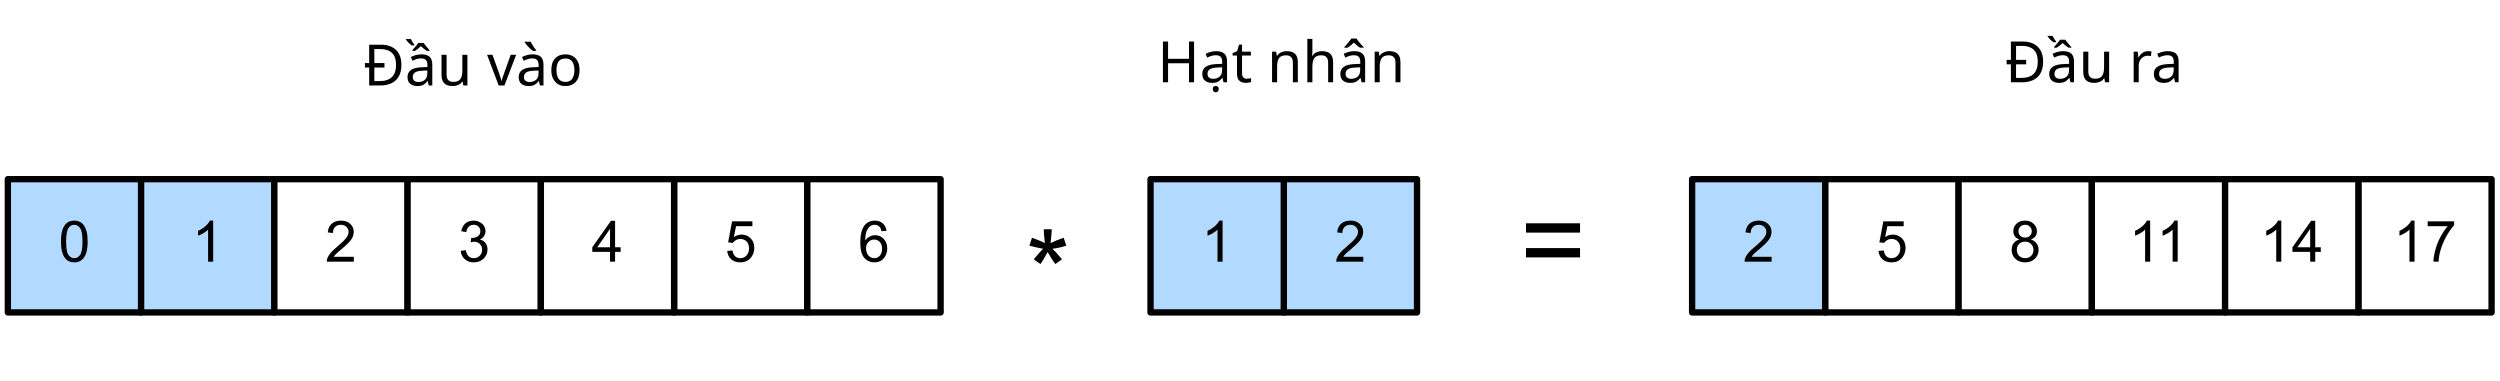
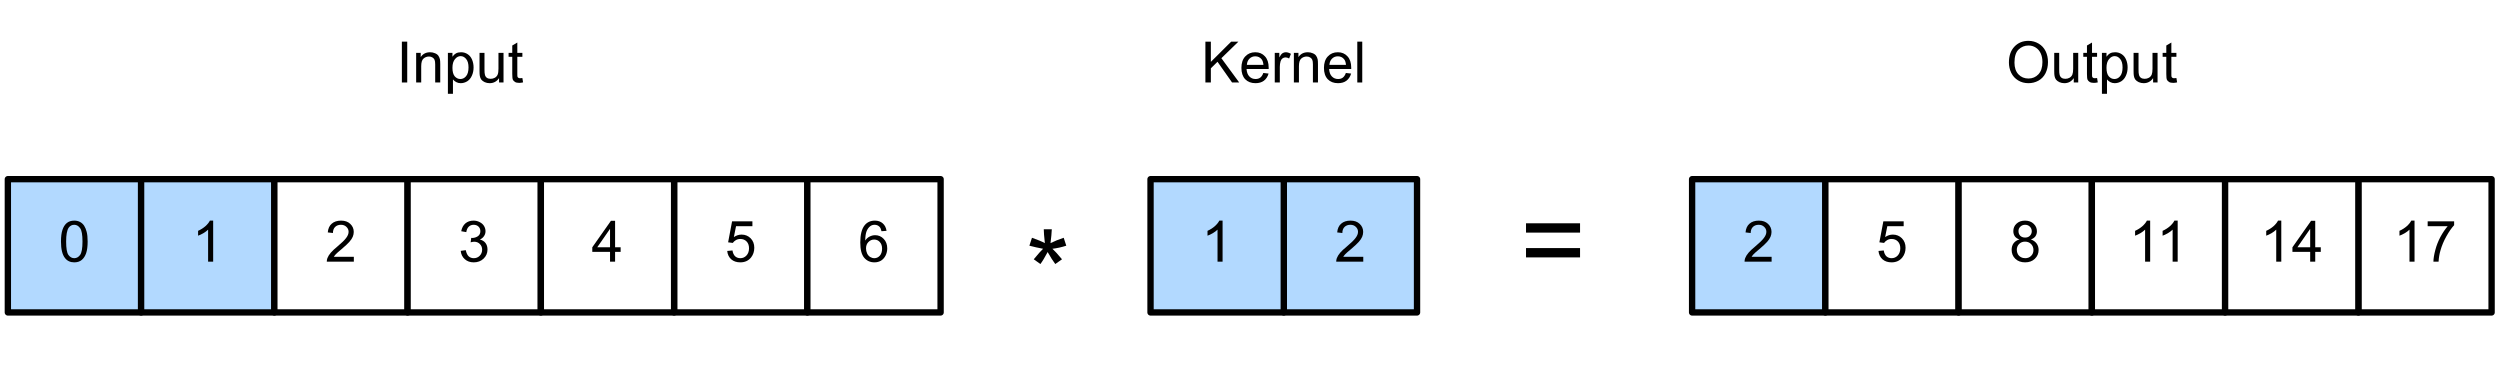
- <svg xmlns="http://www.w3.org/2000/svg" xmlns:xlink="http://www.w3.org/1999/xlink" width="394pt" height="60pt" viewBox="0 0 394 60" version="1.1" id="svg234">
-   <defs id="defs81">
-     <g id="g79">
+ <svg xmlns="http://www.w3.org/2000/svg" xmlns:xlink="http://www.w3.org/1999/xlink" width="394pt" height="60pt" viewBox="0 0 394 60" version="1.1">
+   <defs>
+     <g>
      <symbol overflow="visible" id="glyph0-0">
-         <path style="stroke:none;" d="M 2.25 0 L 2.25 -11.25 L 11.25 -11.25 L 11.25 0 Z M 2.531 -0.281 L 10.969 -0.281 L 10.969 -10.969 L 2.531 -10.969 Z M 2.531 -0.281 " id="path10" />
+         <path style="stroke:none;" d="M 2.25 0 L 2.25 -11.25 L 11.25 -11.25 L 11.25 0 Z M 2.531 -0.281 L 10.969 -0.281 L 10.969 -10.969 L 2.531 -10.969 Z M 2.531 -0.281 " />
      </symbol>
      <symbol overflow="visible" id="glyph0-1">
-         <path style="stroke:none;" d="M 0.562 -10.516 L 0.969 -11.766 C 1.895 -11.441 2.57 -11.16 3 -10.922 C 2.883 -11.973 2.828 -12.703 2.828 -13.109 L 4.094 -13.109 C 4.07 -12.523 4.004 -11.797 3.891 -10.922 C 4.492 -11.223 5.188 -11.504 5.969 -11.766 L 6.375 -10.516 C 5.625 -10.273 4.895 -10.113 4.188 -10.031 C 4.539 -9.719 5.047 -9.164 5.703 -8.375 L 4.641 -7.625 C 4.297 -8.082 3.895 -8.711 3.438 -9.516 C 3 -8.68 2.617 -8.051 2.297 -7.625 L 1.25 -8.375 C 1.938 -9.207 2.426 -9.758 2.719 -10.031 C 1.957 -10.176 1.238 -10.336 0.562 -10.516 Z M 0.562 -10.516 " id="path13" />
+         <path style="stroke:none;" d="M 0.562 -10.516 L 0.969 -11.766 C 1.895 -11.441 2.57 -11.16 3 -10.922 C 2.883 -11.973 2.828 -12.703 2.828 -13.109 L 4.094 -13.109 C 4.07 -12.523 4.004 -11.797 3.891 -10.922 C 4.492 -11.223 5.188 -11.504 5.969 -11.766 L 6.375 -10.516 C 5.625 -10.273 4.895 -10.113 4.188 -10.031 C 4.539 -9.719 5.047 -9.164 5.703 -8.375 L 4.641 -7.625 C 4.297 -8.082 3.895 -8.711 3.438 -9.516 C 3 -8.68 2.617 -8.051 2.297 -7.625 L 1.25 -8.375 C 1.938 -9.207 2.426 -9.758 2.719 -10.031 C 1.957 -10.176 1.238 -10.336 0.562 -10.516 Z M 0.562 -10.516 " />
      </symbol>
      <symbol overflow="visible" id="glyph0-2">
-         <path style="stroke:none;" d="M 9.516 -7.578 L 1 -7.578 L 1 -9.047 L 9.516 -9.047 Z M 9.516 -3.672 L 1 -3.672 L 1 -5.141 L 9.516 -5.141 Z M 9.516 -3.672 " id="path16" />
+         <path style="stroke:none;" d="M 9.516 -7.578 L 1 -7.578 L 1 -9.047 L 9.516 -9.047 Z M 9.516 -3.672 L 1 -3.672 L 1 -5.141 L 9.516 -5.141 Z M 9.516 -3.672 " />
      </symbol>
      <symbol overflow="visible" id="glyph1-0">
-         <path style="stroke:none;" d="M 1.125 0 L 1.125 -5.625 L 5.625 -5.625 L 5.625 0 Z M 1.266 -0.141 L 5.484 -0.141 L 5.484 -5.484 L 1.266 -5.484 Z M 1.266 -0.141 " id="path19" />
+         <path style="stroke:none;" d="M 1.125 0 L 1.125 -5.625 L 5.625 -5.625 L 5.625 0 Z M 1.266 -0.141 L 5.484 -0.141 L 5.484 -5.484 L 1.266 -5.484 Z M 1.266 -0.141 " />
      </symbol>
      <symbol overflow="visible" id="glyph1-1">
-         <path style="stroke:none;" d="M 0.375 -3.172 C 0.375 -3.93 0.453 -4.547 0.609 -5.016 C 0.766 -5.484 0.992 -5.844 1.297 -6.094 C 1.609 -6.344 2 -6.469 2.469 -6.469 C 2.82 -6.469 3.129 -6.395 3.391 -6.25 C 3.648 -6.113 3.863 -5.914 4.031 -5.656 C 4.195 -5.395 4.328 -5.078 4.422 -4.703 C 4.523 -4.328 4.578 -3.816 4.578 -3.172 C 4.578 -2.422 4.5 -1.812 4.344 -1.344 C 4.188 -0.883 3.953 -0.523 3.641 -0.266 C 3.336 -0.016 2.945 0.109 2.469 0.109 C 1.852 0.109 1.367 -0.113 1.016 -0.562 C 0.586 -1.094 0.375 -1.961 0.375 -3.172 Z M 1.188 -3.172 C 1.188 -2.117 1.305 -1.414 1.547 -1.062 C 1.797 -0.719 2.102 -0.547 2.469 -0.547 C 2.832 -0.547 3.141 -0.719 3.391 -1.062 C 3.641 -1.414 3.766 -2.117 3.766 -3.172 C 3.766 -4.234 3.641 -4.938 3.391 -5.281 C 3.141 -5.633 2.832 -5.812 2.469 -5.812 C 2.102 -5.812 1.812 -5.66 1.594 -5.359 C 1.32 -4.961 1.188 -4.234 1.188 -3.172 Z M 1.188 -3.172 " id="path22" />
+         <path style="stroke:none;" d="M 0.375 -3.172 C 0.375 -3.93 0.453 -4.547 0.609 -5.016 C 0.766 -5.484 0.992 -5.844 1.297 -6.094 C 1.609 -6.344 2 -6.469 2.469 -6.469 C 2.82 -6.469 3.129 -6.395 3.391 -6.25 C 3.648 -6.113 3.863 -5.914 4.031 -5.656 C 4.195 -5.395 4.328 -5.078 4.422 -4.703 C 4.523 -4.328 4.578 -3.816 4.578 -3.172 C 4.578 -2.422 4.5 -1.812 4.344 -1.344 C 4.188 -0.883 3.953 -0.523 3.641 -0.266 C 3.336 -0.016 2.945 0.109 2.469 0.109 C 1.852 0.109 1.367 -0.113 1.016 -0.562 C 0.586 -1.094 0.375 -1.961 0.375 -3.172 Z M 1.188 -3.172 C 1.188 -2.117 1.305 -1.414 1.547 -1.062 C 1.797 -0.719 2.102 -0.547 2.469 -0.547 C 2.832 -0.547 3.141 -0.719 3.391 -1.062 C 3.641 -1.414 3.766 -2.117 3.766 -3.172 C 3.766 -4.234 3.641 -4.938 3.391 -5.281 C 3.141 -5.633 2.832 -5.812 2.469 -5.812 C 2.102 -5.812 1.812 -5.66 1.594 -5.359 C 1.32 -4.961 1.188 -4.234 1.188 -3.172 Z M 1.188 -3.172 " />
      </symbol>
      <symbol overflow="visible" id="glyph1-2">
-         <path style="stroke:none;" d="M 3.359 0 L 2.562 0 L 2.562 -5.047 C 2.375 -4.859 2.125 -4.672 1.812 -4.484 C 1.5 -4.305 1.223 -4.176 0.984 -4.094 L 0.984 -4.859 C 1.422 -5.055 1.805 -5.301 2.141 -5.594 C 2.473 -5.895 2.707 -6.188 2.844 -6.469 L 3.359 -6.469 Z M 3.359 0 " id="path25" />
+         <path style="stroke:none;" d="M 3.359 0 L 2.562 0 L 2.562 -5.047 C 2.375 -4.859 2.125 -4.672 1.812 -4.484 C 1.5 -4.305 1.223 -4.176 0.984 -4.094 L 0.984 -4.859 C 1.422 -5.055 1.805 -5.301 2.141 -5.594 C 2.473 -5.895 2.707 -6.188 2.844 -6.469 L 3.359 -6.469 Z M 3.359 0 " />
      </symbol>
      <symbol overflow="visible" id="glyph1-3">
-         <path style="stroke:none;" d="M 4.531 -0.766 L 4.531 0 L 0.266 0 C 0.266 -0.188 0.297 -0.367 0.359 -0.547 C 0.473 -0.836 0.648 -1.125 0.891 -1.406 C 1.129 -1.688 1.473 -2.008 1.922 -2.375 C 2.617 -2.957 3.086 -3.414 3.328 -3.75 C 3.578 -4.082 3.703 -4.398 3.703 -4.703 C 3.703 -5.016 3.586 -5.273 3.359 -5.484 C 3.141 -5.703 2.852 -5.812 2.5 -5.812 C 2.113 -5.812 1.805 -5.695 1.578 -5.469 C 1.348 -5.238 1.234 -4.922 1.234 -4.516 L 0.422 -4.609 C 0.473 -5.211 0.68 -5.672 1.047 -5.984 C 1.41 -6.305 1.898 -6.469 2.516 -6.469 C 3.129 -6.469 3.613 -6.297 3.969 -5.953 C 4.332 -5.609 4.516 -5.188 4.516 -4.688 C 4.516 -4.426 4.461 -4.172 4.359 -3.922 C 4.254 -3.672 4.078 -3.406 3.828 -3.125 C 3.586 -2.852 3.188 -2.477 2.625 -2 C 2.145 -1.602 1.836 -1.332 1.703 -1.188 C 1.566 -1.039 1.457 -0.898 1.375 -0.766 Z M 4.531 -0.766 " id="path28" />
+         <path style="stroke:none;" d="M 4.531 -0.766 L 4.531 0 L 0.266 0 C 0.266 -0.188 0.297 -0.367 0.359 -0.547 C 0.473 -0.836 0.648 -1.125 0.891 -1.406 C 1.129 -1.688 1.473 -2.008 1.922 -2.375 C 2.617 -2.957 3.086 -3.414 3.328 -3.75 C 3.578 -4.082 3.703 -4.398 3.703 -4.703 C 3.703 -5.016 3.586 -5.273 3.359 -5.484 C 3.141 -5.703 2.852 -5.812 2.5 -5.812 C 2.113 -5.812 1.805 -5.695 1.578 -5.469 C 1.348 -5.238 1.234 -4.922 1.234 -4.516 L 0.422 -4.609 C 0.473 -5.211 0.68 -5.672 1.047 -5.984 C 1.41 -6.305 1.898 -6.469 2.516 -6.469 C 3.129 -6.469 3.613 -6.297 3.969 -5.953 C 4.332 -5.609 4.516 -5.188 4.516 -4.688 C 4.516 -4.426 4.461 -4.172 4.359 -3.922 C 4.254 -3.672 4.078 -3.406 3.828 -3.125 C 3.586 -2.852 3.188 -2.477 2.625 -2 C 2.145 -1.602 1.836 -1.332 1.703 -1.188 C 1.566 -1.039 1.457 -0.898 1.375 -0.766 Z M 4.531 -0.766 " />
      </symbol>
      <symbol overflow="visible" id="glyph1-4">
-         <path style="stroke:none;" d="M 0.375 -1.703 L 1.172 -1.812 C 1.266 -1.363 1.414 -1.039 1.625 -0.844 C 1.844 -0.645 2.113 -0.547 2.438 -0.547 C 2.801 -0.547 3.109 -0.672 3.359 -0.922 C 3.617 -1.18 3.75 -1.504 3.75 -1.891 C 3.75 -2.254 3.629 -2.551 3.391 -2.781 C 3.16 -3.02 2.863 -3.141 2.5 -3.141 C 2.344 -3.141 2.156 -3.109 1.938 -3.047 L 2.031 -3.75 C 2.082 -3.738 2.125 -3.734 2.156 -3.734 C 2.488 -3.734 2.789 -3.82 3.062 -4 C 3.332 -4.176 3.469 -4.445 3.469 -4.812 C 3.469 -5.102 3.367 -5.344 3.172 -5.531 C 2.973 -5.719 2.719 -5.812 2.406 -5.812 C 2.102 -5.812 1.848 -5.711 1.641 -5.516 C 1.441 -5.328 1.312 -5.039 1.25 -4.656 L 0.453 -4.797 C 0.555 -5.328 0.773 -5.738 1.109 -6.031 C 1.453 -6.32 1.879 -6.469 2.391 -6.469 C 2.742 -6.469 3.066 -6.391 3.359 -6.234 C 3.66 -6.086 3.891 -5.883 4.047 -5.625 C 4.203 -5.363 4.281 -5.086 4.281 -4.797 C 4.281 -4.516 4.203 -4.258 4.047 -4.031 C 3.898 -3.801 3.68 -3.617 3.391 -3.484 C 3.773 -3.398 4.07 -3.219 4.281 -2.938 C 4.488 -2.664 4.594 -2.32 4.594 -1.906 C 4.594 -1.344 4.383 -0.863 3.969 -0.469 C 3.562 -0.082 3.047 0.109 2.422 0.109 C 1.859 0.109 1.391 -0.055 1.016 -0.391 C 0.641 -0.723 0.426 -1.16 0.375 -1.703 Z M 0.375 -1.703 " id="path31" />
+         <path style="stroke:none;" d="M 0.375 -1.703 L 1.172 -1.812 C 1.266 -1.363 1.414 -1.039 1.625 -0.844 C 1.844 -0.645 2.113 -0.547 2.438 -0.547 C 2.801 -0.547 3.109 -0.672 3.359 -0.922 C 3.617 -1.18 3.75 -1.504 3.75 -1.891 C 3.75 -2.254 3.629 -2.551 3.391 -2.781 C 3.16 -3.02 2.863 -3.141 2.5 -3.141 C 2.344 -3.141 2.156 -3.109 1.938 -3.047 L 2.031 -3.75 C 2.082 -3.738 2.125 -3.734 2.156 -3.734 C 2.488 -3.734 2.789 -3.82 3.062 -4 C 3.332 -4.176 3.469 -4.445 3.469 -4.812 C 3.469 -5.102 3.367 -5.344 3.172 -5.531 C 2.973 -5.719 2.719 -5.812 2.406 -5.812 C 2.102 -5.812 1.848 -5.711 1.641 -5.516 C 1.441 -5.328 1.312 -5.039 1.25 -4.656 L 0.453 -4.797 C 0.555 -5.328 0.773 -5.738 1.109 -6.031 C 1.453 -6.32 1.879 -6.469 2.391 -6.469 C 2.742 -6.469 3.066 -6.391 3.359 -6.234 C 3.66 -6.086 3.891 -5.883 4.047 -5.625 C 4.203 -5.363 4.281 -5.086 4.281 -4.797 C 4.281 -4.516 4.203 -4.258 4.047 -4.031 C 3.898 -3.801 3.68 -3.617 3.391 -3.484 C 3.773 -3.398 4.07 -3.219 4.281 -2.938 C 4.488 -2.664 4.594 -2.32 4.594 -1.906 C 4.594 -1.344 4.383 -0.863 3.969 -0.469 C 3.562 -0.082 3.047 0.109 2.422 0.109 C 1.859 0.109 1.391 -0.055 1.016 -0.391 C 0.641 -0.723 0.426 -1.16 0.375 -1.703 Z M 0.375 -1.703 " />
      </symbol>
      <symbol overflow="visible" id="glyph1-5">
-         <path style="stroke:none;" d="M 0.375 -1.688 L 1.203 -1.766 C 1.266 -1.359 1.406 -1.051 1.625 -0.844 C 1.852 -0.645 2.125 -0.547 2.438 -0.547 C 2.82 -0.547 3.145 -0.688 3.406 -0.969 C 3.676 -1.258 3.812 -1.641 3.812 -2.109 C 3.812 -2.566 3.68 -2.926 3.422 -3.188 C 3.172 -3.445 2.844 -3.578 2.438 -3.578 C 2.176 -3.578 1.941 -3.516 1.734 -3.391 C 1.535 -3.273 1.375 -3.129 1.25 -2.953 L 0.516 -3.047 L 1.141 -6.359 L 4.344 -6.359 L 4.344 -5.594 L 1.766 -5.594 L 1.422 -3.875 C 1.805 -4.133 2.211 -4.266 2.641 -4.266 C 3.203 -4.266 3.676 -4.07 4.062 -3.688 C 4.445 -3.301 4.641 -2.801 4.641 -2.188 C 4.641 -1.602 4.473 -1.098 4.141 -0.672 C 3.723 -0.148 3.156 0.109 2.438 0.109 C 1.852 0.109 1.375 -0.051 1 -0.375 C 0.633 -0.707 0.426 -1.145 0.375 -1.688 Z M 0.375 -1.688 " id="path34" />
+         <path style="stroke:none;" d="M 0.375 -1.688 L 1.203 -1.766 C 1.266 -1.359 1.406 -1.051 1.625 -0.844 C 1.852 -0.645 2.125 -0.547 2.438 -0.547 C 2.82 -0.547 3.145 -0.688 3.406 -0.969 C 3.676 -1.258 3.812 -1.641 3.812 -2.109 C 3.812 -2.566 3.68 -2.926 3.422 -3.188 C 3.172 -3.445 2.844 -3.578 2.438 -3.578 C 2.176 -3.578 1.941 -3.516 1.734 -3.391 C 1.535 -3.273 1.375 -3.129 1.25 -2.953 L 0.516 -3.047 L 1.141 -6.359 L 4.344 -6.359 L 4.344 -5.594 L 1.766 -5.594 L 1.422 -3.875 C 1.805 -4.133 2.211 -4.266 2.641 -4.266 C 3.203 -4.266 3.676 -4.07 4.062 -3.688 C 4.445 -3.301 4.641 -2.801 4.641 -2.188 C 4.641 -1.602 4.473 -1.098 4.141 -0.672 C 3.723 -0.148 3.156 0.109 2.438 0.109 C 1.852 0.109 1.375 -0.051 1 -0.375 C 0.633 -0.707 0.426 -1.145 0.375 -1.688 Z M 0.375 -1.688 " />
      </symbol>
      <symbol overflow="visible" id="glyph1-6">
-         <path style="stroke:none;" d="M 4.484 -4.859 L 3.688 -4.797 C 3.625 -5.109 3.523 -5.336 3.391 -5.484 C 3.18 -5.703 2.922 -5.812 2.609 -5.812 C 2.348 -5.812 2.125 -5.742 1.938 -5.609 C 1.688 -5.422 1.488 -5.156 1.344 -4.812 C 1.207 -4.469 1.133 -3.973 1.125 -3.328 C 1.312 -3.609 1.539 -3.816 1.812 -3.953 C 2.094 -4.098 2.383 -4.172 2.688 -4.172 C 3.219 -4.172 3.664 -3.977 4.031 -3.594 C 4.406 -3.207 4.594 -2.707 4.594 -2.094 C 4.594 -1.688 4.504 -1.305 4.328 -0.953 C 4.148 -0.609 3.91 -0.344 3.609 -0.156 C 3.305 0.02 2.961 0.109 2.578 0.109 C 1.922 0.109 1.383 -0.129 0.969 -0.609 C 0.551 -1.098 0.344 -1.898 0.344 -3.016 C 0.344 -4.254 0.57 -5.16 1.031 -5.734 C 1.426 -6.223 1.969 -6.469 2.656 -6.469 C 3.156 -6.469 3.566 -6.32 3.891 -6.031 C 4.211 -5.75 4.41 -5.359 4.484 -4.859 Z M 1.25 -2.094 C 1.25 -1.812 1.305 -1.547 1.422 -1.297 C 1.535 -1.055 1.695 -0.867 1.906 -0.734 C 2.113 -0.609 2.332 -0.547 2.562 -0.547 C 2.895 -0.547 3.18 -0.676 3.422 -0.938 C 3.66 -1.207 3.781 -1.578 3.781 -2.047 C 3.781 -2.492 3.66 -2.844 3.422 -3.094 C 3.191 -3.352 2.895 -3.484 2.531 -3.484 C 2.176 -3.484 1.875 -3.352 1.625 -3.094 C 1.375 -2.844 1.25 -2.508 1.25 -2.094 Z M 1.25 -2.094 " id="path37" />
+         <path style="stroke:none;" d="M 4.484 -4.859 L 3.688 -4.797 C 3.625 -5.109 3.523 -5.336 3.391 -5.484 C 3.18 -5.703 2.922 -5.812 2.609 -5.812 C 2.348 -5.812 2.125 -5.742 1.938 -5.609 C 1.688 -5.422 1.488 -5.156 1.344 -4.812 C 1.207 -4.469 1.133 -3.973 1.125 -3.328 C 1.312 -3.609 1.539 -3.816 1.812 -3.953 C 2.094 -4.098 2.383 -4.172 2.688 -4.172 C 3.219 -4.172 3.664 -3.977 4.031 -3.594 C 4.406 -3.207 4.594 -2.707 4.594 -2.094 C 4.594 -1.688 4.504 -1.305 4.328 -0.953 C 4.148 -0.609 3.91 -0.344 3.609 -0.156 C 3.305 0.02 2.961 0.109 2.578 0.109 C 1.922 0.109 1.383 -0.129 0.969 -0.609 C 0.551 -1.098 0.344 -1.898 0.344 -3.016 C 0.344 -4.254 0.57 -5.16 1.031 -5.734 C 1.426 -6.223 1.969 -6.469 2.656 -6.469 C 3.156 -6.469 3.566 -6.32 3.891 -6.031 C 4.211 -5.75 4.41 -5.359 4.484 -4.859 Z M 1.25 -2.094 C 1.25 -1.812 1.305 -1.547 1.422 -1.297 C 1.535 -1.055 1.695 -0.867 1.906 -0.734 C 2.113 -0.609 2.332 -0.547 2.562 -0.547 C 2.895 -0.547 3.18 -0.676 3.422 -0.938 C 3.66 -1.207 3.781 -1.578 3.781 -2.047 C 3.781 -2.492 3.66 -2.844 3.422 -3.094 C 3.191 -3.352 2.895 -3.484 2.531 -3.484 C 2.176 -3.484 1.875 -3.352 1.625 -3.094 C 1.375 -2.844 1.25 -2.508 1.25 -2.094 Z M 1.25 -2.094 " />
      </symbol>
      <symbol overflow="visible" id="glyph1-7">
-         <path style="stroke:none;" d="M 2.906 0 L 2.906 -1.547 L 0.109 -1.547 L 0.109 -2.266 L 3.047 -6.438 L 3.703 -6.438 L 3.703 -2.266 L 4.578 -2.266 L 4.578 -1.547 L 3.703 -1.547 L 3.703 0 Z M 2.906 -2.266 L 2.906 -5.172 L 0.891 -2.266 Z M 2.906 -2.266 " id="path40" />
+         <path style="stroke:none;" d="M 2.906 0 L 2.906 -1.547 L 0.109 -1.547 L 0.109 -2.266 L 3.047 -6.438 L 3.703 -6.438 L 3.703 -2.266 L 4.578 -2.266 L 4.578 -1.547 L 3.703 -1.547 L 3.703 0 Z M 2.906 -2.266 L 2.906 -5.172 L 0.891 -2.266 Z M 2.906 -2.266 " />
      </symbol>
      <symbol overflow="visible" id="glyph1-8">
-         <path style="stroke:none;" d="M 0.422 -5.594 L 0.422 -6.359 L 4.594 -6.359 L 4.594 -5.75 C 4.188 -5.312 3.781 -4.727 3.375 -4 C 2.969 -3.281 2.656 -2.535 2.438 -1.766 C 2.281 -1.234 2.18 -0.645 2.141 0 L 1.328 0 C 1.336 -0.508 1.438 -1.117 1.625 -1.828 C 1.812 -2.547 2.082 -3.238 2.438 -3.906 C 2.801 -4.57 3.18 -5.133 3.578 -5.594 Z M 0.422 -5.594 " id="path43" />
+         <path style="stroke:none;" d="M 0.422 -5.594 L 0.422 -6.359 L 4.594 -6.359 L 4.594 -5.75 C 4.188 -5.312 3.781 -4.727 3.375 -4 C 2.969 -3.281 2.656 -2.535 2.438 -1.766 C 2.281 -1.234 2.18 -0.645 2.141 0 L 1.328 0 C 1.336 -0.508 1.438 -1.117 1.625 -1.828 C 1.812 -2.547 2.082 -3.238 2.438 -3.906 C 2.801 -4.57 3.18 -5.133 3.578 -5.594 Z M 0.422 -5.594 " />
      </symbol>
      <symbol overflow="visible" id="glyph1-9">
-         <path style="stroke:none;" d="M 1.594 -3.5 C 1.258 -3.613 1.016 -3.781 0.859 -4 C 0.703 -4.227 0.625 -4.5 0.625 -4.812 C 0.625 -5.281 0.789 -5.672 1.125 -5.984 C 1.469 -6.305 1.914 -6.469 2.469 -6.469 C 3.031 -6.469 3.484 -6.301 3.828 -5.969 C 4.172 -5.645 4.344 -5.25 4.344 -4.781 C 4.344 -4.488 4.266 -4.227 4.109 -4 C 3.953 -3.781 3.711 -3.613 3.391 -3.5 C 3.785 -3.363 4.086 -3.148 4.297 -2.859 C 4.504 -2.578 4.609 -2.238 4.609 -1.844 C 4.609 -1.289 4.41 -0.828 4.016 -0.453 C 3.629 -0.078 3.117 0.109 2.484 0.109 C 1.848 0.109 1.332 -0.078 0.938 -0.453 C 0.551 -0.828 0.359 -1.297 0.359 -1.859 C 0.359 -2.273 0.461 -2.625 0.672 -2.906 C 0.891 -3.195 1.195 -3.395 1.594 -3.5 Z M 1.438 -4.828 C 1.438 -4.523 1.531 -4.273 1.719 -4.078 C 1.914 -3.891 2.172 -3.797 2.484 -3.797 C 2.797 -3.797 3.047 -3.891 3.234 -4.078 C 3.43 -4.273 3.531 -4.516 3.531 -4.797 C 3.531 -5.078 3.43 -5.316 3.234 -5.516 C 3.035 -5.711 2.785 -5.812 2.484 -5.812 C 2.18 -5.812 1.93 -5.711 1.734 -5.516 C 1.535 -5.328 1.438 -5.098 1.438 -4.828 Z M 1.172 -1.859 C 1.172 -1.629 1.223 -1.41 1.328 -1.203 C 1.441 -0.992 1.602 -0.832 1.812 -0.719 C 2.02 -0.602 2.25 -0.547 2.5 -0.547 C 2.875 -0.547 3.18 -0.664 3.422 -0.906 C 3.672 -1.145 3.797 -1.453 3.797 -1.828 C 3.797 -2.211 3.672 -2.531 3.422 -2.781 C 3.172 -3.031 2.852 -3.156 2.469 -3.156 C 2.094 -3.156 1.781 -3.031 1.531 -2.781 C 1.289 -2.531 1.172 -2.223 1.172 -1.859 Z M 1.172 -1.859 " id="path46" />
+         <path style="stroke:none;" d="M 1.594 -3.5 C 1.258 -3.613 1.016 -3.781 0.859 -4 C 0.703 -4.227 0.625 -4.5 0.625 -4.812 C 0.625 -5.281 0.789 -5.672 1.125 -5.984 C 1.469 -6.305 1.914 -6.469 2.469 -6.469 C 3.031 -6.469 3.484 -6.301 3.828 -5.969 C 4.172 -5.645 4.344 -5.25 4.344 -4.781 C 4.344 -4.488 4.266 -4.227 4.109 -4 C 3.953 -3.781 3.711 -3.613 3.391 -3.5 C 3.785 -3.363 4.086 -3.148 4.297 -2.859 C 4.504 -2.578 4.609 -2.238 4.609 -1.844 C 4.609 -1.289 4.41 -0.828 4.016 -0.453 C 3.629 -0.078 3.117 0.109 2.484 0.109 C 1.848 0.109 1.332 -0.078 0.938 -0.453 C 0.551 -0.828 0.359 -1.297 0.359 -1.859 C 0.359 -2.273 0.461 -2.625 0.672 -2.906 C 0.891 -3.195 1.195 -3.395 1.594 -3.5 Z M 1.438 -4.828 C 1.438 -4.523 1.531 -4.273 1.719 -4.078 C 1.914 -3.891 2.172 -3.797 2.484 -3.797 C 2.797 -3.797 3.047 -3.891 3.234 -4.078 C 3.43 -4.273 3.531 -4.516 3.531 -4.797 C 3.531 -5.078 3.43 -5.316 3.234 -5.516 C 3.035 -5.711 2.785 -5.812 2.484 -5.812 C 2.18 -5.812 1.93 -5.711 1.734 -5.516 C 1.535 -5.328 1.438 -5.098 1.438 -4.828 Z M 1.172 -1.859 C 1.172 -1.629 1.223 -1.41 1.328 -1.203 C 1.441 -0.992 1.602 -0.832 1.812 -0.719 C 2.02 -0.602 2.25 -0.547 2.5 -0.547 C 2.875 -0.547 3.18 -0.664 3.422 -0.906 C 3.672 -1.145 3.797 -1.453 3.797 -1.828 C 3.797 -2.211 3.672 -2.531 3.422 -2.781 C 3.172 -3.031 2.852 -3.156 2.469 -3.156 C 2.094 -3.156 1.781 -3.031 1.531 -2.781 C 1.289 -2.531 1.172 -2.223 1.172 -1.859 Z M 1.172 -1.859 " />
      </symbol>
      <symbol overflow="visible" id="glyph1-10">
-         <path style="stroke:none;" d="M 0.844 0 L 0.844 -6.438 L 1.688 -6.438 L 1.688 0 Z M 0.844 0 " id="path49" />
+         <path style="stroke:none;" d="M 0.844 0 L 0.844 -6.438 L 1.688 -6.438 L 1.688 0 Z M 0.844 0 " />
      </symbol>
      <symbol overflow="visible" id="glyph1-11">
-         <path style="stroke:none;" d="M 0.594 0 L 0.594 -4.672 L 1.312 -4.672 L 1.312 -4 C 1.645 -4.508 2.141 -4.766 2.797 -4.766 C 3.078 -4.766 3.332 -4.711 3.562 -4.609 C 3.801 -4.516 3.977 -4.383 4.094 -4.219 C 4.207 -4.062 4.289 -3.867 4.344 -3.641 C 4.375 -3.492 4.391 -3.238 4.391 -2.875 L 4.391 0 L 3.594 0 L 3.594 -2.844 C 3.594 -3.164 3.562 -3.406 3.5 -3.562 C 3.438 -3.719 3.328 -3.844 3.172 -3.938 C 3.016 -4.039 2.832 -4.094 2.625 -4.094 C 2.289 -4.094 2 -3.984 1.75 -3.766 C 1.508 -3.555 1.391 -3.148 1.391 -2.547 L 1.391 0 Z M 0.594 0 " id="path52" />
+         <path style="stroke:none;" d="M 0.594 0 L 0.594 -4.672 L 1.312 -4.672 L 1.312 -4 C 1.645 -4.508 2.141 -4.766 2.797 -4.766 C 3.078 -4.766 3.332 -4.711 3.562 -4.609 C 3.801 -4.516 3.977 -4.383 4.094 -4.219 C 4.207 -4.062 4.289 -3.867 4.344 -3.641 C 4.375 -3.492 4.391 -3.238 4.391 -2.875 L 4.391 0 L 3.594 0 L 3.594 -2.844 C 3.594 -3.164 3.562 -3.406 3.5 -3.562 C 3.438 -3.719 3.328 -3.844 3.172 -3.938 C 3.016 -4.039 2.832 -4.094 2.625 -4.094 C 2.289 -4.094 2 -3.984 1.75 -3.766 C 1.508 -3.555 1.391 -3.148 1.391 -2.547 L 1.391 0 Z M 0.594 0 " />
      </symbol>
      <symbol overflow="visible" id="glyph1-12">
-         <path style="stroke:none;" d="M 0.594 1.781 L 0.594 -4.672 L 1.312 -4.672 L 1.312 -4.062 C 1.477 -4.301 1.664 -4.477 1.875 -4.594 C 2.094 -4.707 2.359 -4.766 2.672 -4.766 C 3.066 -4.766 3.414 -4.66 3.719 -4.453 C 4.02 -4.254 4.25 -3.969 4.406 -3.594 C 4.562 -3.219 4.641 -2.812 4.641 -2.375 C 4.641 -1.895 4.551 -1.461 4.375 -1.078 C 4.207 -0.691 3.961 -0.395 3.641 -0.188 C 3.316 0.008 2.973 0.109 2.609 0.109 C 2.348 0.109 2.113 0.051 1.906 -0.062 C 1.695 -0.176 1.523 -0.316 1.391 -0.484 L 1.391 1.781 Z M 1.312 -2.312 C 1.312 -1.707 1.43 -1.258 1.672 -0.969 C 1.922 -0.688 2.219 -0.547 2.562 -0.547 C 2.906 -0.547 3.203 -0.691 3.453 -0.984 C 3.711 -1.285 3.844 -1.75 3.844 -2.375 C 3.844 -2.969 3.719 -3.41 3.469 -3.703 C 3.227 -4.004 2.938 -4.156 2.594 -4.156 C 2.258 -4.156 1.961 -3.992 1.703 -3.672 C 1.441 -3.359 1.312 -2.906 1.312 -2.312 Z M 1.312 -2.312 " id="path55" />
+         <path style="stroke:none;" d="M 0.594 1.781 L 0.594 -4.672 L 1.312 -4.672 L 1.312 -4.062 C 1.477 -4.301 1.664 -4.477 1.875 -4.594 C 2.094 -4.707 2.359 -4.766 2.672 -4.766 C 3.066 -4.766 3.414 -4.66 3.719 -4.453 C 4.02 -4.254 4.25 -3.969 4.406 -3.594 C 4.562 -3.219 4.641 -2.812 4.641 -2.375 C 4.641 -1.895 4.551 -1.461 4.375 -1.078 C 4.207 -0.691 3.961 -0.395 3.641 -0.188 C 3.316 0.008 2.973 0.109 2.609 0.109 C 2.348 0.109 2.113 0.051 1.906 -0.062 C 1.695 -0.176 1.523 -0.316 1.391 -0.484 L 1.391 1.781 Z M 1.312 -2.312 C 1.312 -1.707 1.43 -1.258 1.672 -0.969 C 1.922 -0.688 2.219 -0.547 2.562 -0.547 C 2.906 -0.547 3.203 -0.691 3.453 -0.984 C 3.711 -1.285 3.844 -1.75 3.844 -2.375 C 3.844 -2.969 3.719 -3.41 3.469 -3.703 C 3.227 -4.004 2.938 -4.156 2.594 -4.156 C 2.258 -4.156 1.961 -3.992 1.703 -3.672 C 1.441 -3.359 1.312 -2.906 1.312 -2.312 Z M 1.312 -2.312 " />
      </symbol>
      <symbol overflow="visible" id="glyph1-13">
-         <path style="stroke:none;" d="M 3.656 0 L 3.656 -0.688 C 3.289 -0.156 2.797 0.109 2.172 0.109 C 1.898 0.109 1.645 0.055 1.406 -0.047 C 1.164 -0.16 0.984 -0.297 0.859 -0.453 C 0.742 -0.609 0.664 -0.801 0.625 -1.031 C 0.594 -1.188 0.578 -1.438 0.578 -1.781 L 0.578 -4.672 L 1.359 -4.672 L 1.359 -2.078 C 1.359 -1.66 1.379 -1.383 1.422 -1.25 C 1.461 -1.039 1.562 -0.875 1.719 -0.75 C 1.883 -0.633 2.086 -0.578 2.328 -0.578 C 2.566 -0.578 2.789 -0.633 3 -0.75 C 3.207 -0.875 3.352 -1.039 3.438 -1.25 C 3.52 -1.457 3.562 -1.766 3.562 -2.172 L 3.562 -4.672 L 4.359 -4.672 L 4.359 0 Z M 3.656 0 " id="path58" />
+         <path style="stroke:none;" d="M 3.656 0 L 3.656 -0.688 C 3.289 -0.156 2.797 0.109 2.172 0.109 C 1.898 0.109 1.645 0.055 1.406 -0.047 C 1.164 -0.16 0.984 -0.297 0.859 -0.453 C 0.742 -0.609 0.664 -0.801 0.625 -1.031 C 0.594 -1.188 0.578 -1.438 0.578 -1.781 L 0.578 -4.672 L 1.359 -4.672 L 1.359 -2.078 C 1.359 -1.66 1.379 -1.383 1.422 -1.25 C 1.461 -1.039 1.562 -0.875 1.719 -0.75 C 1.883 -0.633 2.086 -0.578 2.328 -0.578 C 2.566 -0.578 2.789 -0.633 3 -0.75 C 3.207 -0.875 3.352 -1.039 3.438 -1.25 C 3.52 -1.457 3.562 -1.766 3.562 -2.172 L 3.562 -4.672 L 4.359 -4.672 L 4.359 0 Z M 3.656 0 " />
      </symbol>
      <symbol overflow="visible" id="glyph1-14">
-         <path style="stroke:none;" d="M 2.328 -0.703 L 2.438 -0.016 C 2.207 0.035 2.008 0.062 1.844 0.062 C 1.551 0.062 1.328 0.016 1.172 -0.078 C 1.016 -0.172 0.898 -0.289 0.828 -0.438 C 0.766 -0.582 0.734 -0.891 0.734 -1.359 L 0.734 -4.047 L 0.156 -4.047 L 0.156 -4.672 L 0.734 -4.672 L 0.734 -5.828 L 1.531 -6.297 L 1.531 -4.672 L 2.328 -4.672 L 2.328 -4.047 L 1.531 -4.047 L 1.531 -1.328 C 1.531 -1.098 1.539 -0.953 1.562 -0.891 C 1.594 -0.828 1.641 -0.773 1.703 -0.734 C 1.766 -0.691 1.852 -0.672 1.969 -0.672 C 2.062 -0.672 2.18 -0.68 2.328 -0.703 Z M 2.328 -0.703 " id="path61" />
+         <path style="stroke:none;" d="M 2.328 -0.703 L 2.438 -0.016 C 2.207 0.035 2.008 0.062 1.844 0.062 C 1.551 0.062 1.328 0.016 1.172 -0.078 C 1.016 -0.172 0.898 -0.289 0.828 -0.438 C 0.766 -0.582 0.734 -0.891 0.734 -1.359 L 0.734 -4.047 L 0.156 -4.047 L 0.156 -4.672 L 0.734 -4.672 L 0.734 -5.828 L 1.531 -6.297 L 1.531 -4.672 L 2.328 -4.672 L 2.328 -4.047 L 1.531 -4.047 L 1.531 -1.328 C 1.531 -1.098 1.539 -0.953 1.562 -0.891 C 1.594 -0.828 1.641 -0.773 1.703 -0.734 C 1.766 -0.691 1.852 -0.672 1.969 -0.672 C 2.062 -0.672 2.18 -0.68 2.328 -0.703 Z M 2.328 -0.703 " />
      </symbol>
      <symbol overflow="visible" id="glyph1-15">
-         <path style="stroke:none;" d="M 0.438 -3.141 C 0.438 -4.203 0.723 -5.035 1.297 -5.641 C 1.867 -6.254 2.609 -6.562 3.516 -6.562 C 4.109 -6.562 4.645 -6.414 5.125 -6.125 C 5.602 -5.844 5.969 -5.445 6.219 -4.938 C 6.469 -4.426 6.594 -3.852 6.594 -3.219 C 6.594 -2.562 6.461 -1.973 6.203 -1.453 C 5.941 -0.941 5.566 -0.551 5.078 -0.281 C 4.598 -0.02 4.078 0.109 3.516 0.109 C 2.91 0.109 2.367 -0.035 1.891 -0.328 C 1.41 -0.617 1.047 -1.02 0.797 -1.531 C 0.555 -2.039 0.438 -2.578 0.438 -3.141 Z M 1.312 -3.125 C 1.312 -2.344 1.52 -1.727 1.938 -1.281 C 2.352 -0.844 2.879 -0.625 3.516 -0.625 C 4.148 -0.625 4.676 -0.848 5.094 -1.297 C 5.508 -1.742 5.719 -2.383 5.719 -3.219 C 5.719 -3.738 5.629 -4.191 5.453 -4.578 C 5.273 -4.973 5.016 -5.281 4.672 -5.5 C 4.328 -5.719 3.945 -5.828 3.531 -5.828 C 2.926 -5.828 2.406 -5.617 1.969 -5.203 C 1.531 -4.785 1.312 -4.094 1.312 -3.125 Z M 1.312 -3.125 " id="path64" />
+         <path style="stroke:none;" d="M 0.438 -3.141 C 0.438 -4.203 0.723 -5.035 1.297 -5.641 C 1.867 -6.254 2.609 -6.562 3.516 -6.562 C 4.109 -6.562 4.645 -6.414 5.125 -6.125 C 5.602 -5.844 5.969 -5.445 6.219 -4.938 C 6.469 -4.426 6.594 -3.852 6.594 -3.219 C 6.594 -2.562 6.461 -1.973 6.203 -1.453 C 5.941 -0.941 5.566 -0.551 5.078 -0.281 C 4.598 -0.02 4.078 0.109 3.516 0.109 C 2.91 0.109 2.367 -0.035 1.891 -0.328 C 1.41 -0.617 1.047 -1.02 0.797 -1.531 C 0.555 -2.039 0.438 -2.578 0.438 -3.141 Z M 1.312 -3.125 C 1.312 -2.344 1.52 -1.727 1.938 -1.281 C 2.352 -0.844 2.879 -0.625 3.516 -0.625 C 4.148 -0.625 4.676 -0.848 5.094 -1.297 C 5.508 -1.742 5.719 -2.383 5.719 -3.219 C 5.719 -3.738 5.629 -4.191 5.453 -4.578 C 5.273 -4.973 5.016 -5.281 4.672 -5.5 C 4.328 -5.719 3.945 -5.828 3.531 -5.828 C 2.926 -5.828 2.406 -5.617 1.969 -5.203 C 1.531 -4.785 1.312 -4.094 1.312 -3.125 Z M 1.312 -3.125 " />
      </symbol>
      <symbol overflow="visible" id="glyph1-16">
-         <path style="stroke:none;" d="M 0.656 0 L 0.656 -6.438 L 1.516 -6.438 L 1.516 -3.25 L 4.719 -6.438 L 5.859 -6.438 L 3.172 -3.828 L 5.984 0 L 4.859 0 L 2.562 -3.266 L 1.516 -2.234 L 1.516 0 Z M 0.656 0 " id="path67" />
+         <path style="stroke:none;" d="M 0.656 0 L 0.656 -6.438 L 1.516 -6.438 L 1.516 -3.25 L 4.719 -6.438 L 5.859 -6.438 L 3.172 -3.828 L 5.984 0 L 4.859 0 L 2.562 -3.266 L 1.516 -2.234 L 1.516 0 Z M 0.656 0 " />
      </symbol>
      <symbol overflow="visible" id="glyph1-17">
-         <path style="stroke:none;" d="M 3.781 -1.5 L 4.609 -1.406 C 4.473 -0.926 4.227 -0.551 3.875 -0.281 C 3.531 -0.02 3.086 0.109 2.547 0.109 C 1.867 0.109 1.328 -0.098 0.922 -0.516 C 0.523 -0.941 0.328 -1.535 0.328 -2.297 C 0.328 -3.078 0.531 -3.68 0.938 -4.109 C 1.344 -4.547 1.867 -4.766 2.516 -4.766 C 3.141 -4.766 3.645 -4.551 4.031 -4.125 C 4.426 -3.707 4.625 -3.113 4.625 -2.344 C 4.625 -2.289 4.625 -2.219 4.625 -2.125 L 1.141 -2.125 C 1.172 -1.613 1.316 -1.223 1.578 -0.953 C 1.836 -0.68 2.164 -0.547 2.562 -0.547 C 2.852 -0.547 3.098 -0.617 3.297 -0.766 C 3.504 -0.922 3.664 -1.164 3.781 -1.5 Z M 1.188 -2.781 L 3.797 -2.781 C 3.766 -3.176 3.664 -3.473 3.5 -3.672 C 3.25 -3.973 2.922 -4.125 2.516 -4.125 C 2.148 -4.125 1.844 -4 1.594 -3.75 C 1.352 -3.508 1.219 -3.188 1.188 -2.781 Z M 1.188 -2.781 " id="path70" />
+         <path style="stroke:none;" d="M 3.781 -1.5 L 4.609 -1.406 C 4.473 -0.926 4.227 -0.551 3.875 -0.281 C 3.531 -0.02 3.086 0.109 2.547 0.109 C 1.867 0.109 1.328 -0.098 0.922 -0.516 C 0.523 -0.941 0.328 -1.535 0.328 -2.297 C 0.328 -3.078 0.531 -3.68 0.938 -4.109 C 1.344 -4.547 1.867 -4.766 2.516 -4.766 C 3.141 -4.766 3.645 -4.551 4.031 -4.125 C 4.426 -3.707 4.625 -3.113 4.625 -2.344 C 4.625 -2.289 4.625 -2.219 4.625 -2.125 L 1.141 -2.125 C 1.172 -1.613 1.316 -1.223 1.578 -0.953 C 1.836 -0.68 2.164 -0.547 2.562 -0.547 C 2.852 -0.547 3.098 -0.617 3.297 -0.766 C 3.504 -0.922 3.664 -1.164 3.781 -1.5 Z M 1.188 -2.781 L 3.797 -2.781 C 3.766 -3.176 3.664 -3.473 3.5 -3.672 C 3.25 -3.973 2.922 -4.125 2.516 -4.125 C 2.148 -4.125 1.844 -4 1.594 -3.75 C 1.352 -3.508 1.219 -3.188 1.188 -2.781 Z M 1.188 -2.781 " />
      </symbol>
      <symbol overflow="visible" id="glyph1-18">
-         <path style="stroke:none;" d="M 0.578 0 L 0.578 -4.672 L 1.297 -4.672 L 1.297 -3.953 C 1.473 -4.285 1.641 -4.504 1.797 -4.609 C 1.953 -4.711 2.125 -4.766 2.312 -4.766 C 2.57 -4.766 2.844 -4.68 3.125 -4.516 L 2.844 -3.781 C 2.656 -3.895 2.461 -3.953 2.266 -3.953 C 2.098 -3.953 1.941 -3.898 1.797 -3.797 C 1.66 -3.691 1.562 -3.547 1.5 -3.359 C 1.414 -3.078 1.375 -2.77 1.375 -2.438 L 1.375 0 Z M 0.578 0 " id="path73" />
+         <path style="stroke:none;" d="M 0.578 0 L 0.578 -4.672 L 1.297 -4.672 L 1.297 -3.953 C 1.473 -4.285 1.641 -4.504 1.797 -4.609 C 1.953 -4.711 2.125 -4.766 2.312 -4.766 C 2.57 -4.766 2.844 -4.68 3.125 -4.516 L 2.844 -3.781 C 2.656 -3.895 2.461 -3.953 2.266 -3.953 C 2.098 -3.953 1.941 -3.898 1.797 -3.797 C 1.66 -3.691 1.562 -3.547 1.5 -3.359 C 1.414 -3.078 1.375 -2.77 1.375 -2.438 L 1.375 0 Z M 0.578 0 " />
      </symbol>
      <symbol overflow="visible" id="glyph1-19">
-         <path style="stroke:none;" d="M 0.578 0 L 0.578 -6.438 L 1.359 -6.438 L 1.359 0 Z M 0.578 0 " id="path76" />
+         <path style="stroke:none;" d="M 0.578 0 L 0.578 -6.438 L 1.359 -6.438 L 1.359 0 Z M 0.578 0 " />
      </symbol>
    </g>
  </defs>
  <g id="surface1">
-     <g style="fill:rgb(0%,0%,0%);fill-opacity:1;" id="g85">
-       <use xlink:href="#glyph0-1" x="161.67" y="49.238" id="use83" />
+     <g style="fill:rgb(0%,0%,0%);fill-opacity:1;">
+       <use xlink:href="#glyph0-1" x="161.67" y="49.238" />
    </g>
-     <g style="fill:rgb(0%,0%,0%);fill-opacity:1;" id="g89">
-       <use xlink:href="#glyph0-2" x="239.5" y="44.238" id="use87" />
+     <g style="fill:rgb(0%,0%,0%);fill-opacity:1;">
+       <use xlink:href="#glyph0-2" x="239.5" y="44.238" />
    </g>
-     <path style="fill-rule:nonzero;fill:rgb(69.804%,85.098%,100%);fill-opacity:1;stroke-width:1;stroke-linecap:round;stroke-linejoin:round;stroke:rgb(0%,0%,0%);stroke-opacity:1;stroke-miterlimit:10;" d="M -49.762 93.238 L -28.762 93.238 L -28.762 114.238 L -49.762 114.238 Z M -49.762 93.238 " transform="matrix(1,0,0,1,51,-65)" id="path91" />
-     <g style="fill:rgb(0%,0%,0%);fill-opacity:1;" id="g95">
-       <use xlink:href="#glyph1-1" x="9.235" y="41.238" id="use93" />
+     <path style="fill-rule:nonzero;fill:rgb(69.804%,85.098%,100%);fill-opacity:1;stroke-width:1;stroke-linecap:round;stroke-linejoin:round;stroke:rgb(0%,0%,0%);stroke-opacity:1;stroke-miterlimit:10;" d="M -49.762 93.238 L -28.762 93.238 L -28.762 114.238 L -49.762 114.238 Z M -49.762 93.238 " transform="matrix(1,0,0,1,51,-65)" />
+     <g style="fill:rgb(0%,0%,0%);fill-opacity:1;">
+       <use xlink:href="#glyph1-1" x="9.235" y="41.238" />
    </g>
-     <path style="fill-rule:nonzero;fill:rgb(69.804%,85.098%,100%);fill-opacity:1;stroke-width:1;stroke-linecap:round;stroke-linejoin:round;stroke:rgb(0%,0%,0%);stroke-opacity:1;stroke-miterlimit:10;" d="M -28.762 93.238 L -7.762 93.238 L -7.762 114.238 L -28.762 114.238 Z M -28.762 93.238 " transform="matrix(1,0,0,1,51,-65)" id="path97" />
-     <g style="fill:rgb(0%,0%,0%);fill-opacity:1;" id="g101">
-       <use xlink:href="#glyph1-2" x="30.235" y="41.238" id="use99" />
+     <path style="fill-rule:nonzero;fill:rgb(69.804%,85.098%,100%);fill-opacity:1;stroke-width:1;stroke-linecap:round;stroke-linejoin:round;stroke:rgb(0%,0%,0%);stroke-opacity:1;stroke-miterlimit:10;" d="M -28.762 93.238 L -7.762 93.238 L -7.762 114.238 L -28.762 114.238 Z M -28.762 93.238 " transform="matrix(1,0,0,1,51,-65)" />
+     <g style="fill:rgb(0%,0%,0%);fill-opacity:1;">
+       <use xlink:href="#glyph1-2" x="30.235" y="41.238" />
    </g>
-     <path style="fill-rule:nonzero;fill:rgb(100%,100%,100%);fill-opacity:1;stroke-width:1;stroke-linecap:round;stroke-linejoin:round;stroke:rgb(0%,0%,0%);stroke-opacity:1;stroke-miterlimit:10;" d="M -7.762 93.238 L 13.238 93.238 L 13.238 114.238 L -7.762 114.238 Z M -7.762 93.238 " transform="matrix(1,0,0,1,51,-65)" id="path103" />
-     <g style="fill:rgb(0%,0%,0%);fill-opacity:1;" id="g107">
-       <use xlink:href="#glyph1-3" x="51.235" y="41.238" id="use105" />
+     <path style="fill-rule:nonzero;fill:rgb(100%,100%,100%);fill-opacity:1;stroke-width:1;stroke-linecap:round;stroke-linejoin:round;stroke:rgb(0%,0%,0%);stroke-opacity:1;stroke-miterlimit:10;" d="M -7.762 93.238 L 13.238 93.238 L 13.238 114.238 L -7.762 114.238 Z M -7.762 93.238 " transform="matrix(1,0,0,1,51,-65)" />
+     <g style="fill:rgb(0%,0%,0%);fill-opacity:1;">
+       <use xlink:href="#glyph1-3" x="51.235" y="41.238" />
    </g>
-     <path style="fill-rule:nonzero;fill:rgb(100%,100%,100%);fill-opacity:1;stroke-width:1;stroke-linecap:round;stroke-linejoin:round;stroke:rgb(0%,0%,0%);stroke-opacity:1;stroke-miterlimit:10;" d="M 13.238 93.238 L 34.238 93.238 L 34.238 114.238 L 13.238 114.238 Z M 13.238 93.238 " transform="matrix(1,0,0,1,51,-65)" id="path109" />
-     <g style="fill:rgb(0%,0%,0%);fill-opacity:1;" id="g113">
-       <use xlink:href="#glyph1-4" x="72.235" y="41.238" id="use111" />
+     <path style="fill-rule:nonzero;fill:rgb(100%,100%,100%);fill-opacity:1;stroke-width:1;stroke-linecap:round;stroke-linejoin:round;stroke:rgb(0%,0%,0%);stroke-opacity:1;stroke-miterlimit:10;" d="M 13.238 93.238 L 34.238 93.238 L 34.238 114.238 L 13.238 114.238 Z M 13.238 93.238 " transform="matrix(1,0,0,1,51,-65)" />
+     <g style="fill:rgb(0%,0%,0%);fill-opacity:1;">
+       <use xlink:href="#glyph1-4" x="72.235" y="41.238" />
    </g>
-     <path style="fill-rule:nonzero;fill:rgb(100%,100%,100%);fill-opacity:1;stroke-width:1;stroke-linecap:round;stroke-linejoin:round;stroke:rgb(0%,0%,0%);stroke-opacity:1;stroke-miterlimit:10;" d="M 55.238 93.238 L 76.238 93.238 L 76.238 114.238 L 55.238 114.238 Z M 55.238 93.238 " transform="matrix(1,0,0,1,51,-65)" id="path115" />
-     <g style="fill:rgb(0%,0%,0%);fill-opacity:1;" id="g119">
-       <use xlink:href="#glyph1-5" x="114.235" y="41.238" id="use117" />
+     <path style="fill-rule:nonzero;fill:rgb(100%,100%,100%);fill-opacity:1;stroke-width:1;stroke-linecap:round;stroke-linejoin:round;stroke:rgb(0%,0%,0%);stroke-opacity:1;stroke-miterlimit:10;" d="M 55.238 93.238 L 76.238 93.238 L 76.238 114.238 L 55.238 114.238 Z M 55.238 93.238 " transform="matrix(1,0,0,1,51,-65)" />
+     <g style="fill:rgb(0%,0%,0%);fill-opacity:1;">
+       <use xlink:href="#glyph1-5" x="114.235" y="41.238" />
    </g>
-     <path style="fill-rule:nonzero;fill:rgb(100%,100%,100%);fill-opacity:1;stroke-width:1;stroke-linecap:round;stroke-linejoin:round;stroke:rgb(0%,0%,0%);stroke-opacity:1;stroke-miterlimit:10;" d="M 76.238 93.238 L 97.238 93.238 L 97.238 114.238 L 76.238 114.238 Z M 76.238 93.238 " transform="matrix(1,0,0,1,51,-65)" id="path121" />
-     <g style="fill:rgb(0%,0%,0%);fill-opacity:1;" id="g125">
-       <use xlink:href="#glyph1-6" x="135.235" y="41.238" id="use123" />
+     <path style="fill-rule:nonzero;fill:rgb(100%,100%,100%);fill-opacity:1;stroke-width:1;stroke-linecap:round;stroke-linejoin:round;stroke:rgb(0%,0%,0%);stroke-opacity:1;stroke-miterlimit:10;" d="M 76.238 93.238 L 97.238 93.238 L 97.238 114.238 L 76.238 114.238 Z M 76.238 93.238 " transform="matrix(1,0,0,1,51,-65)" />
+     <g style="fill:rgb(0%,0%,0%);fill-opacity:1;">
+       <use xlink:href="#glyph1-6" x="135.235" y="41.238" />
    </g>
-     <path style="fill-rule:nonzero;fill:rgb(100%,100%,100%);fill-opacity:1;stroke-width:1;stroke-linecap:round;stroke-linejoin:round;stroke:rgb(0%,0%,0%);stroke-opacity:1;stroke-miterlimit:10;" d="M 34.238 93.238 L 55.238 93.238 L 55.238 114.238 L 34.238 114.238 Z M 34.238 93.238 " transform="matrix(1,0,0,1,51,-65)" id="path127" />
-     <g style="fill:rgb(0%,0%,0%);fill-opacity:1;" id="g131">
-       <use xlink:href="#glyph1-7" x="93.235" y="41.238" id="use129" />
+     <path style="fill-rule:nonzero;fill:rgb(100%,100%,100%);fill-opacity:1;stroke-width:1;stroke-linecap:round;stroke-linejoin:round;stroke:rgb(0%,0%,0%);stroke-opacity:1;stroke-miterlimit:10;" d="M 34.238 93.238 L 55.238 93.238 L 55.238 114.238 L 34.238 114.238 Z M 34.238 93.238 " transform="matrix(1,0,0,1,51,-65)" />
+     <g style="fill:rgb(0%,0%,0%);fill-opacity:1;">
+       <use xlink:href="#glyph1-7" x="93.235" y="41.238" />
    </g>
-     <path style="fill-rule:nonzero;fill:rgb(69.804%,85.098%,100%);fill-opacity:1;stroke-width:1;stroke-linecap:round;stroke-linejoin:round;stroke:rgb(0%,0%,0%);stroke-opacity:1;stroke-miterlimit:10;" d="M 151.324 93.238 L 172.324 93.238 L 172.324 114.238 L 151.324 114.238 Z M 151.324 93.238 " transform="matrix(1,0,0,1,51,-65)" id="path133" />
-     <g style="fill:rgb(0%,0%,0%);fill-opacity:1;" id="g137">
-       <use xlink:href="#glyph1-3" x="210.32" y="41.238" id="use135" />
+     <path style="fill-rule:nonzero;fill:rgb(69.804%,85.098%,100%);fill-opacity:1;stroke-width:1;stroke-linecap:round;stroke-linejoin:round;stroke:rgb(0%,0%,0%);stroke-opacity:1;stroke-miterlimit:10;" d="M 151.324 93.238 L 172.324 93.238 L 172.324 114.238 L 151.324 114.238 Z M 151.324 93.238 " transform="matrix(1,0,0,1,51,-65)" />
+     <g style="fill:rgb(0%,0%,0%);fill-opacity:1;">
+       <use xlink:href="#glyph1-3" x="210.32" y="41.238" />
    </g>
-     <path style="fill-rule:nonzero;fill:rgb(69.804%,85.098%,100%);fill-opacity:1;stroke-width:1;stroke-linecap:round;stroke-linejoin:round;stroke:rgb(0%,0%,0%);stroke-opacity:1;stroke-miterlimit:10;" d="M 130.324 93.238 L 151.324 93.238 L 151.324 114.238 L 130.324 114.238 Z M 130.324 93.238 " transform="matrix(1,0,0,1,51,-65)" id="path139" />
-     <g style="fill:rgb(0%,0%,0%);fill-opacity:1;" id="g143">
-       <use xlink:href="#glyph1-2" x="189.32" y="41.238" id="use141" />
+     <path style="fill-rule:nonzero;fill:rgb(69.804%,85.098%,100%);fill-opacity:1;stroke-width:1;stroke-linecap:round;stroke-linejoin:round;stroke:rgb(0%,0%,0%);stroke-opacity:1;stroke-miterlimit:10;" d="M 130.324 93.238 L 151.324 93.238 L 151.324 114.238 L 130.324 114.238 Z M 130.324 93.238 " transform="matrix(1,0,0,1,51,-65)" />
+     <g style="fill:rgb(0%,0%,0%);fill-opacity:1;">
+       <use xlink:href="#glyph1-2" x="189.32" y="41.238" />
    </g>
-     <path style="fill-rule:nonzero;fill:rgb(100%,100%,100%);fill-opacity:1;stroke-width:1;stroke-linecap:round;stroke-linejoin:round;stroke:rgb(0%,0%,0%);stroke-opacity:1;stroke-miterlimit:10;" d="M 320.676 93.238 L 341.676 93.238 L 341.676 114.238 L 320.676 114.238 Z M 320.676 93.238 " transform="matrix(1,0,0,1,51,-65)" id="path145" />
-     <g style="fill:rgb(0%,0%,0%);fill-opacity:1;" id="g151">
-       <use xlink:href="#glyph1-2" x="377.172" y="41.238" id="use147" />
-       <use xlink:href="#glyph1-8" x="382.178" y="41.238" id="use149" />
+     <path style="fill-rule:nonzero;fill:rgb(100%,100%,100%);fill-opacity:1;stroke-width:1;stroke-linecap:round;stroke-linejoin:round;stroke:rgb(0%,0%,0%);stroke-opacity:1;stroke-miterlimit:10;" d="M 320.676 93.238 L 341.676 93.238 L 341.676 114.238 L 320.676 114.238 Z M 320.676 93.238 " transform="matrix(1,0,0,1,51,-65)" />
+     <g style="fill:rgb(0%,0%,0%);fill-opacity:1;">
+       <use xlink:href="#glyph1-2" x="377.172" y="41.238" />
+       <use xlink:href="#glyph1-8" x="382.178" y="41.238" />
    </g>
-     <path style="fill-rule:nonzero;fill:rgb(69.804%,85.098%,100%);fill-opacity:1;stroke-width:1;stroke-linecap:round;stroke-linejoin:round;stroke:rgb(0%,0%,0%);stroke-opacity:1;stroke-miterlimit:10;" d="M 215.676 93.238 L 236.676 93.238 L 236.676 114.238 L 215.676 114.238 Z M 215.676 93.238 " transform="matrix(1,0,0,1,51,-65)" id="path153" />
-     <g style="fill:rgb(0%,0%,0%);fill-opacity:1;" id="g157">
-       <use xlink:href="#glyph1-3" x="274.675" y="41.238" id="use155" />
+     <path style="fill-rule:nonzero;fill:rgb(69.804%,85.098%,100%);fill-opacity:1;stroke-width:1;stroke-linecap:round;stroke-linejoin:round;stroke:rgb(0%,0%,0%);stroke-opacity:1;stroke-miterlimit:10;" d="M 215.676 93.238 L 236.676 93.238 L 236.676 114.238 L 215.676 114.238 Z M 215.676 93.238 " transform="matrix(1,0,0,1,51,-65)" />
+     <g style="fill:rgb(0%,0%,0%);fill-opacity:1;">
+       <use xlink:href="#glyph1-3" x="274.675" y="41.238" />
    </g>
-     <path style="fill-rule:nonzero;fill:rgb(100%,100%,100%);fill-opacity:1;stroke-width:1;stroke-linecap:round;stroke-linejoin:round;stroke:rgb(0%,0%,0%);stroke-opacity:1;stroke-miterlimit:10;" d="M 236.676 93.238 L 257.676 93.238 L 257.676 114.238 L 236.676 114.238 Z M 236.676 93.238 " transform="matrix(1,0,0,1,51,-65)" id="path159" />
-     <g style="fill:rgb(0%,0%,0%);fill-opacity:1;" id="g163">
-       <use xlink:href="#glyph1-5" x="295.675" y="41.238" id="use161" />
+     <path style="fill-rule:nonzero;fill:rgb(100%,100%,100%);fill-opacity:1;stroke-width:1;stroke-linecap:round;stroke-linejoin:round;stroke:rgb(0%,0%,0%);stroke-opacity:1;stroke-miterlimit:10;" d="M 236.676 93.238 L 257.676 93.238 L 257.676 114.238 L 236.676 114.238 Z M 236.676 93.238 " transform="matrix(1,0,0,1,51,-65)" />
+     <g style="fill:rgb(0%,0%,0%);fill-opacity:1;">
+       <use xlink:href="#glyph1-5" x="295.675" y="41.238" />
    </g>
-     <path style="fill-rule:nonzero;fill:rgb(100%,100%,100%);fill-opacity:1;stroke-width:1;stroke-linecap:round;stroke-linejoin:round;stroke:rgb(0%,0%,0%);stroke-opacity:1;stroke-miterlimit:10;" d="M 257.676 93.238 L 278.676 93.238 L 278.676 114.238 L 257.676 114.238 Z M 257.676 93.238 " transform="matrix(1,0,0,1,51,-65)" id="path165" />
-     <g style="fill:rgb(0%,0%,0%);fill-opacity:1;" id="g169">
-       <use xlink:href="#glyph1-9" x="316.675" y="41.238" id="use167" />
+     <path style="fill-rule:nonzero;fill:rgb(100%,100%,100%);fill-opacity:1;stroke-width:1;stroke-linecap:round;stroke-linejoin:round;stroke:rgb(0%,0%,0%);stroke-opacity:1;stroke-miterlimit:10;" d="M 257.676 93.238 L 278.676 93.238 L 278.676 114.238 L 257.676 114.238 Z M 257.676 93.238 " transform="matrix(1,0,0,1,51,-65)" />
+     <g style="fill:rgb(0%,0%,0%);fill-opacity:1;">
+       <use xlink:href="#glyph1-9" x="316.675" y="41.238" />
    </g>
-     <path style="fill-rule:nonzero;fill:rgb(100%,100%,100%);fill-opacity:1;stroke-width:1;stroke-linecap:round;stroke-linejoin:round;stroke:rgb(0%,0%,0%);stroke-opacity:1;stroke-miterlimit:10;" d="M 278.676 93.238 L 299.676 93.238 L 299.676 114.238 L 278.676 114.238 Z M 278.676 93.238 " transform="matrix(1,0,0,1,51,-65)" id="path171" />
-     <g style="fill:rgb(0%,0%,0%);fill-opacity:1;" id="g177">
-       <use xlink:href="#glyph1-2" x="335.506" y="41.238" id="use173" />
-       <use xlink:href="#glyph1-2" x="339.843" y="41.238" id="use175" />
+     <path style="fill-rule:nonzero;fill:rgb(100%,100%,100%);fill-opacity:1;stroke-width:1;stroke-linecap:round;stroke-linejoin:round;stroke:rgb(0%,0%,0%);stroke-opacity:1;stroke-miterlimit:10;" d="M 278.676 93.238 L 299.676 93.238 L 299.676 114.238 L 278.676 114.238 Z M 278.676 93.238 " transform="matrix(1,0,0,1,51,-65)" />
+     <g style="fill:rgb(0%,0%,0%);fill-opacity:1;">
+       <use xlink:href="#glyph1-2" x="335.506" y="41.238" />
+       <use xlink:href="#glyph1-2" x="339.843" y="41.238" />
    </g>
-     <path style="fill-rule:nonzero;fill:rgb(100%,100%,100%);fill-opacity:1;stroke-width:1;stroke-linecap:round;stroke-linejoin:round;stroke:rgb(0%,0%,0%);stroke-opacity:1;stroke-miterlimit:10;" d="M 299.676 93.238 L 320.676 93.238 L 320.676 114.238 L 299.676 114.238 Z M 299.676 93.238 " transform="matrix(1,0,0,1,51,-65)" id="path179" />
-     <g style="fill:rgb(0%,0%,0%);fill-opacity:1;" id="g185">
-       <use xlink:href="#glyph1-2" x="356.172" y="41.238" id="use181" />
-       <use xlink:href="#glyph1-7" x="361.178" y="41.238" id="use183" />
+     <path style="fill-rule:nonzero;fill:rgb(100%,100%,100%);fill-opacity:1;stroke-width:1;stroke-linecap:round;stroke-linejoin:round;stroke:rgb(0%,0%,0%);stroke-opacity:1;stroke-miterlimit:10;" d="M 299.676 93.238 L 320.676 93.238 L 320.676 114.238 L 299.676 114.238 Z M 299.676 93.238 " transform="matrix(1,0,0,1,51,-65)" />
+     <g style="fill:rgb(0%,0%,0%);fill-opacity:1;">
+       <use xlink:href="#glyph1-2" x="356.172" y="41.238" />
+       <use xlink:href="#glyph1-7" x="361.178" y="41.238" />
    </g>
-     <text xml:space="preserve" style="font-style:normal;font-weight:normal;font-size:9px;line-height:1.25;font-family:sans-serif;fill:#000000;fill-opacity:1;stroke:none;stroke-width:0.75" x="57.248" y="13.47" id="text242">
-       <tspan id="tspan240" x="57.248" y="13.47" style="font-size:9px;stroke-width:0.75">Đầu vào</tspan>
-     </text>
-     <text xml:space="preserve" style="font-style:normal;font-weight:normal;font-size:9px;line-height:1.25;font-family:sans-serif;fill:#000000;fill-opacity:1;stroke:none;stroke-width:0.75" x="182.404" y="12.969" id="text242-7">
-       <tspan id="tspan240-0" x="182.404" y="12.969" style="font-size:9px;stroke-width:0.75">Hạt nhân</tspan>
-     </text>
-     <text xml:space="preserve" style="font-style:normal;font-weight:normal;font-size:9px;line-height:1.25;font-family:sans-serif;fill:#000000;fill-opacity:1;stroke:none;stroke-width:0.75" x="315.982" y="12.969" id="text242-3">
-       <tspan id="tspan240-9" x="315.982" y="12.969" style="font-size:9px;stroke-width:0.75">Đầu ra</tspan>
-     </text>
+     <g style="fill:rgb(0%,0%,0%);fill-opacity:1;">
+       <use xlink:href="#glyph1-10" x="62.491" y="13" />
+       <use xlink:href="#glyph1-11" x="64.992" y="13" />
+       <use xlink:href="#glyph1-12" x="69.994" y="13" />
+       <use xlink:href="#glyph1-13" x="74.996" y="13" />
+       <use xlink:href="#glyph1-14" x="79.998" y="13" />
+     </g>
+     <g style="fill:rgb(0%,0%,0%);fill-opacity:1;">
+       <use xlink:href="#glyph1-15" x="316.168" y="13" />
+       <use xlink:href="#glyph1-13" x="323.169" y="13" />
+       <use xlink:href="#glyph1-14" x="328.171" y="13" />
+       <use xlink:href="#glyph1-12" x="330.671" y="13" />
+       <use xlink:href="#glyph1-13" x="335.673" y="13" />
+       <use xlink:href="#glyph1-14" x="340.675" y="13" />
+     </g>
+     <g style="fill:rgb(0%,0%,0%);fill-opacity:1;">
+       <use xlink:href="#glyph1-16" x="189.315" y="13" />
+       <use xlink:href="#glyph1-17" x="195.318" y="13" />
+     </g>
+     <g style="fill:rgb(0%,0%,0%);fill-opacity:1;">
+       <use xlink:href="#glyph1-18" x="200.324" y="13" />
+       <use xlink:href="#glyph1-11" x="203.321" y="13" />
+     </g>
+     <g style="fill:rgb(0%,0%,0%);fill-opacity:1;">
+       <use xlink:href="#glyph1-17" x="208.327" y="13" />
+     </g>
+     <g style="fill:rgb(0%,0%,0%);fill-opacity:1;">
+       <use xlink:href="#glyph1-19" x="213.332" y="13" />
+     </g>
  </g>
</svg>
